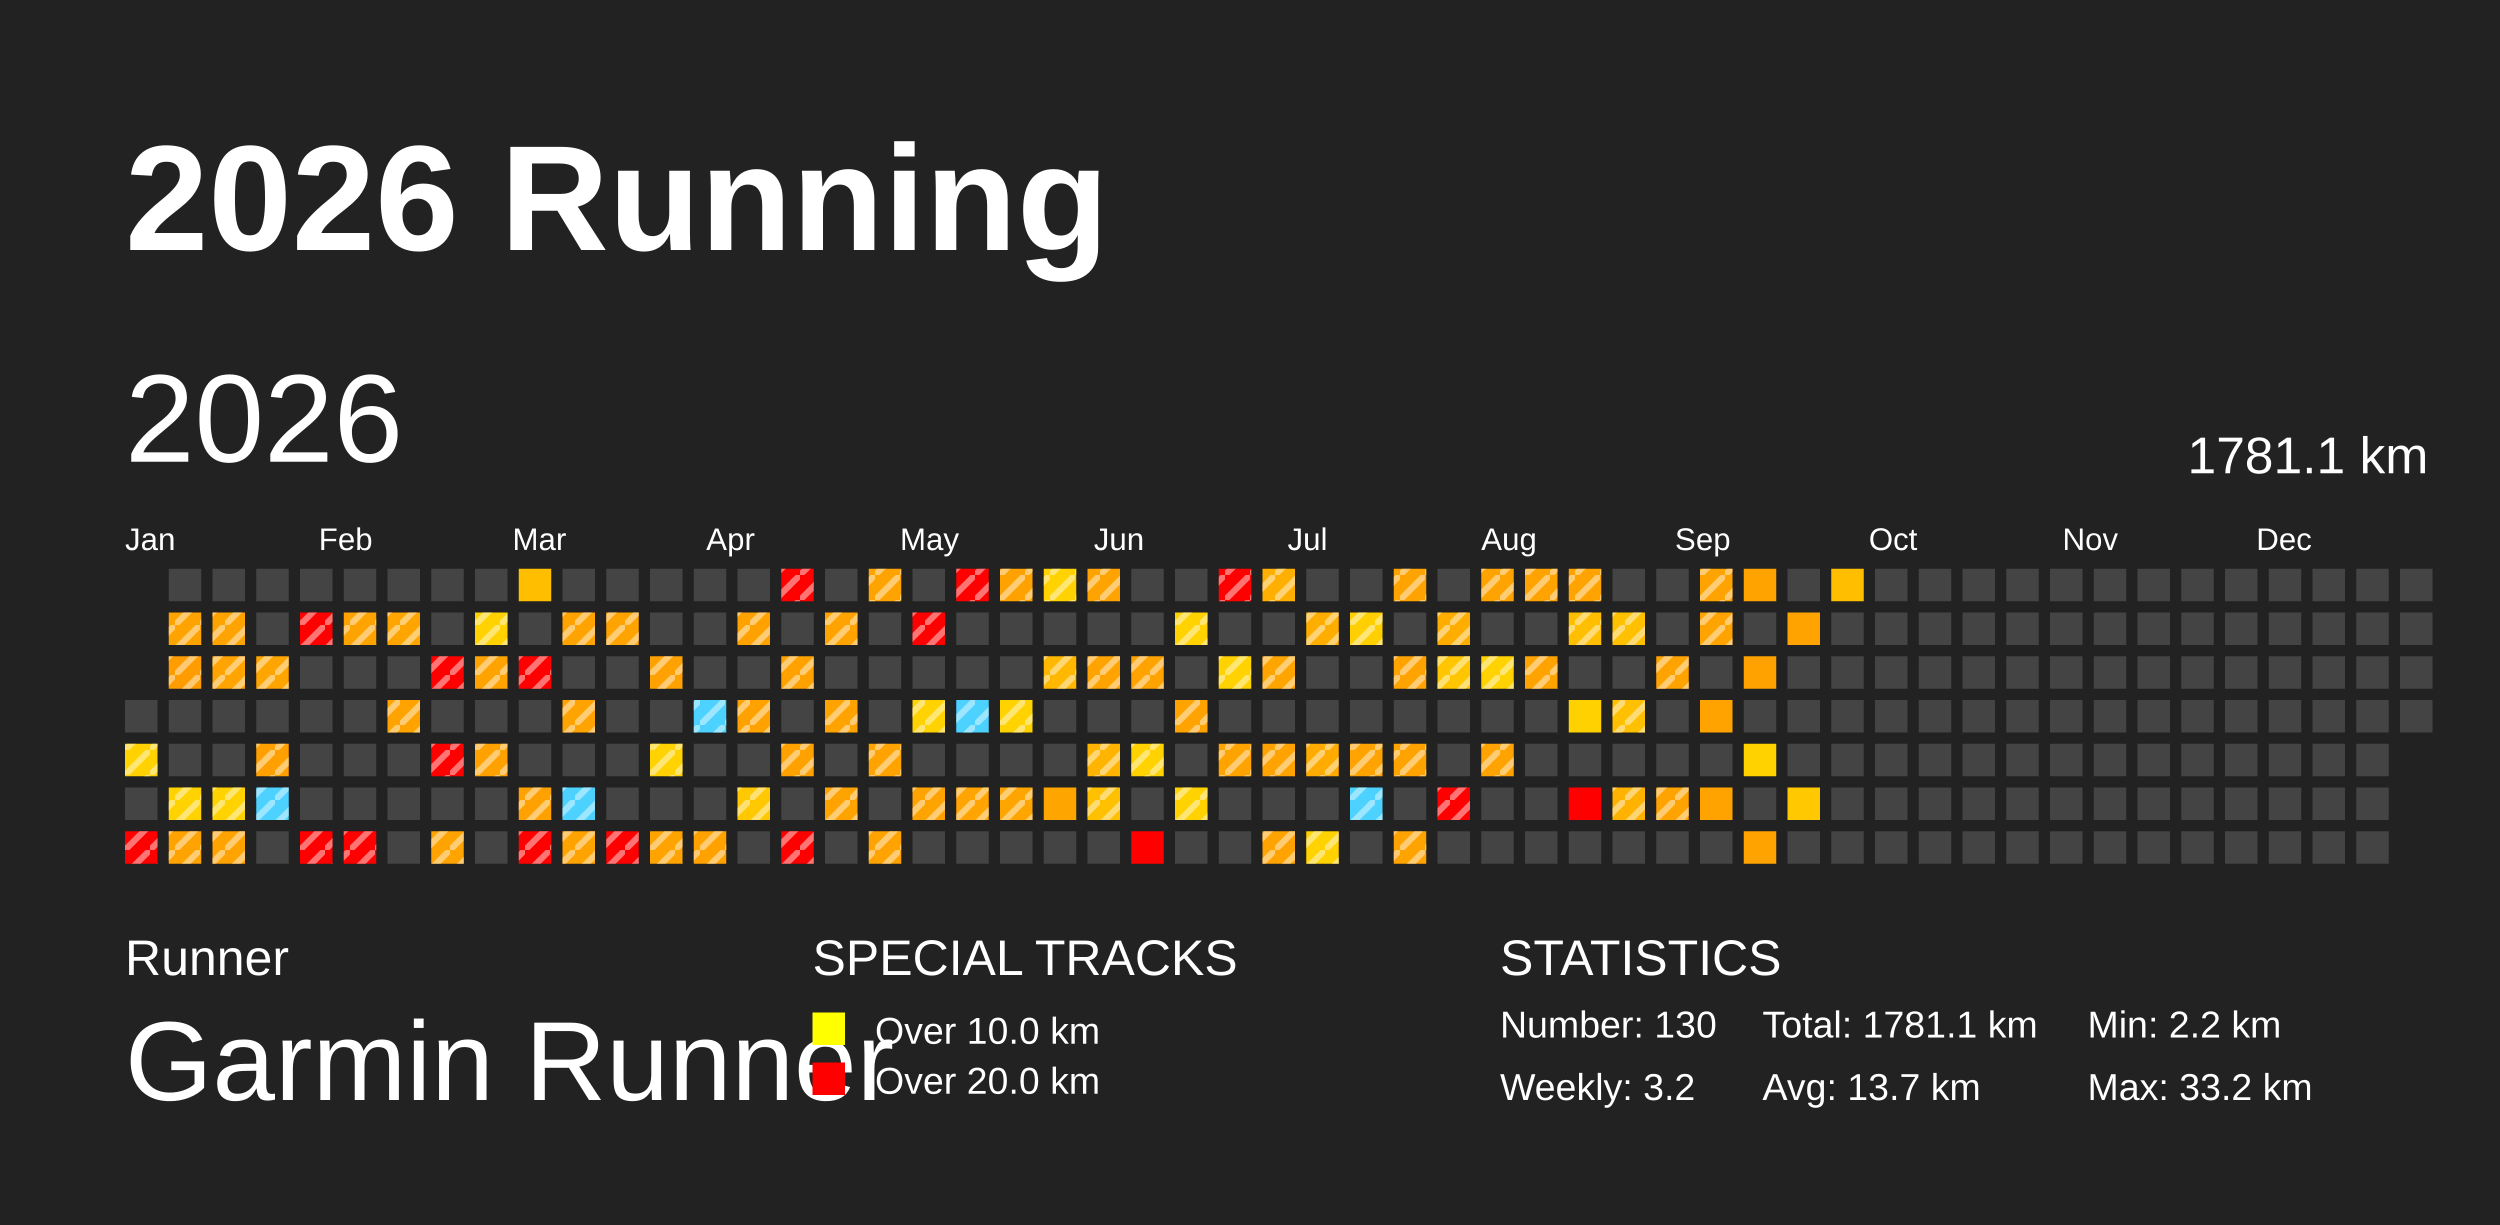
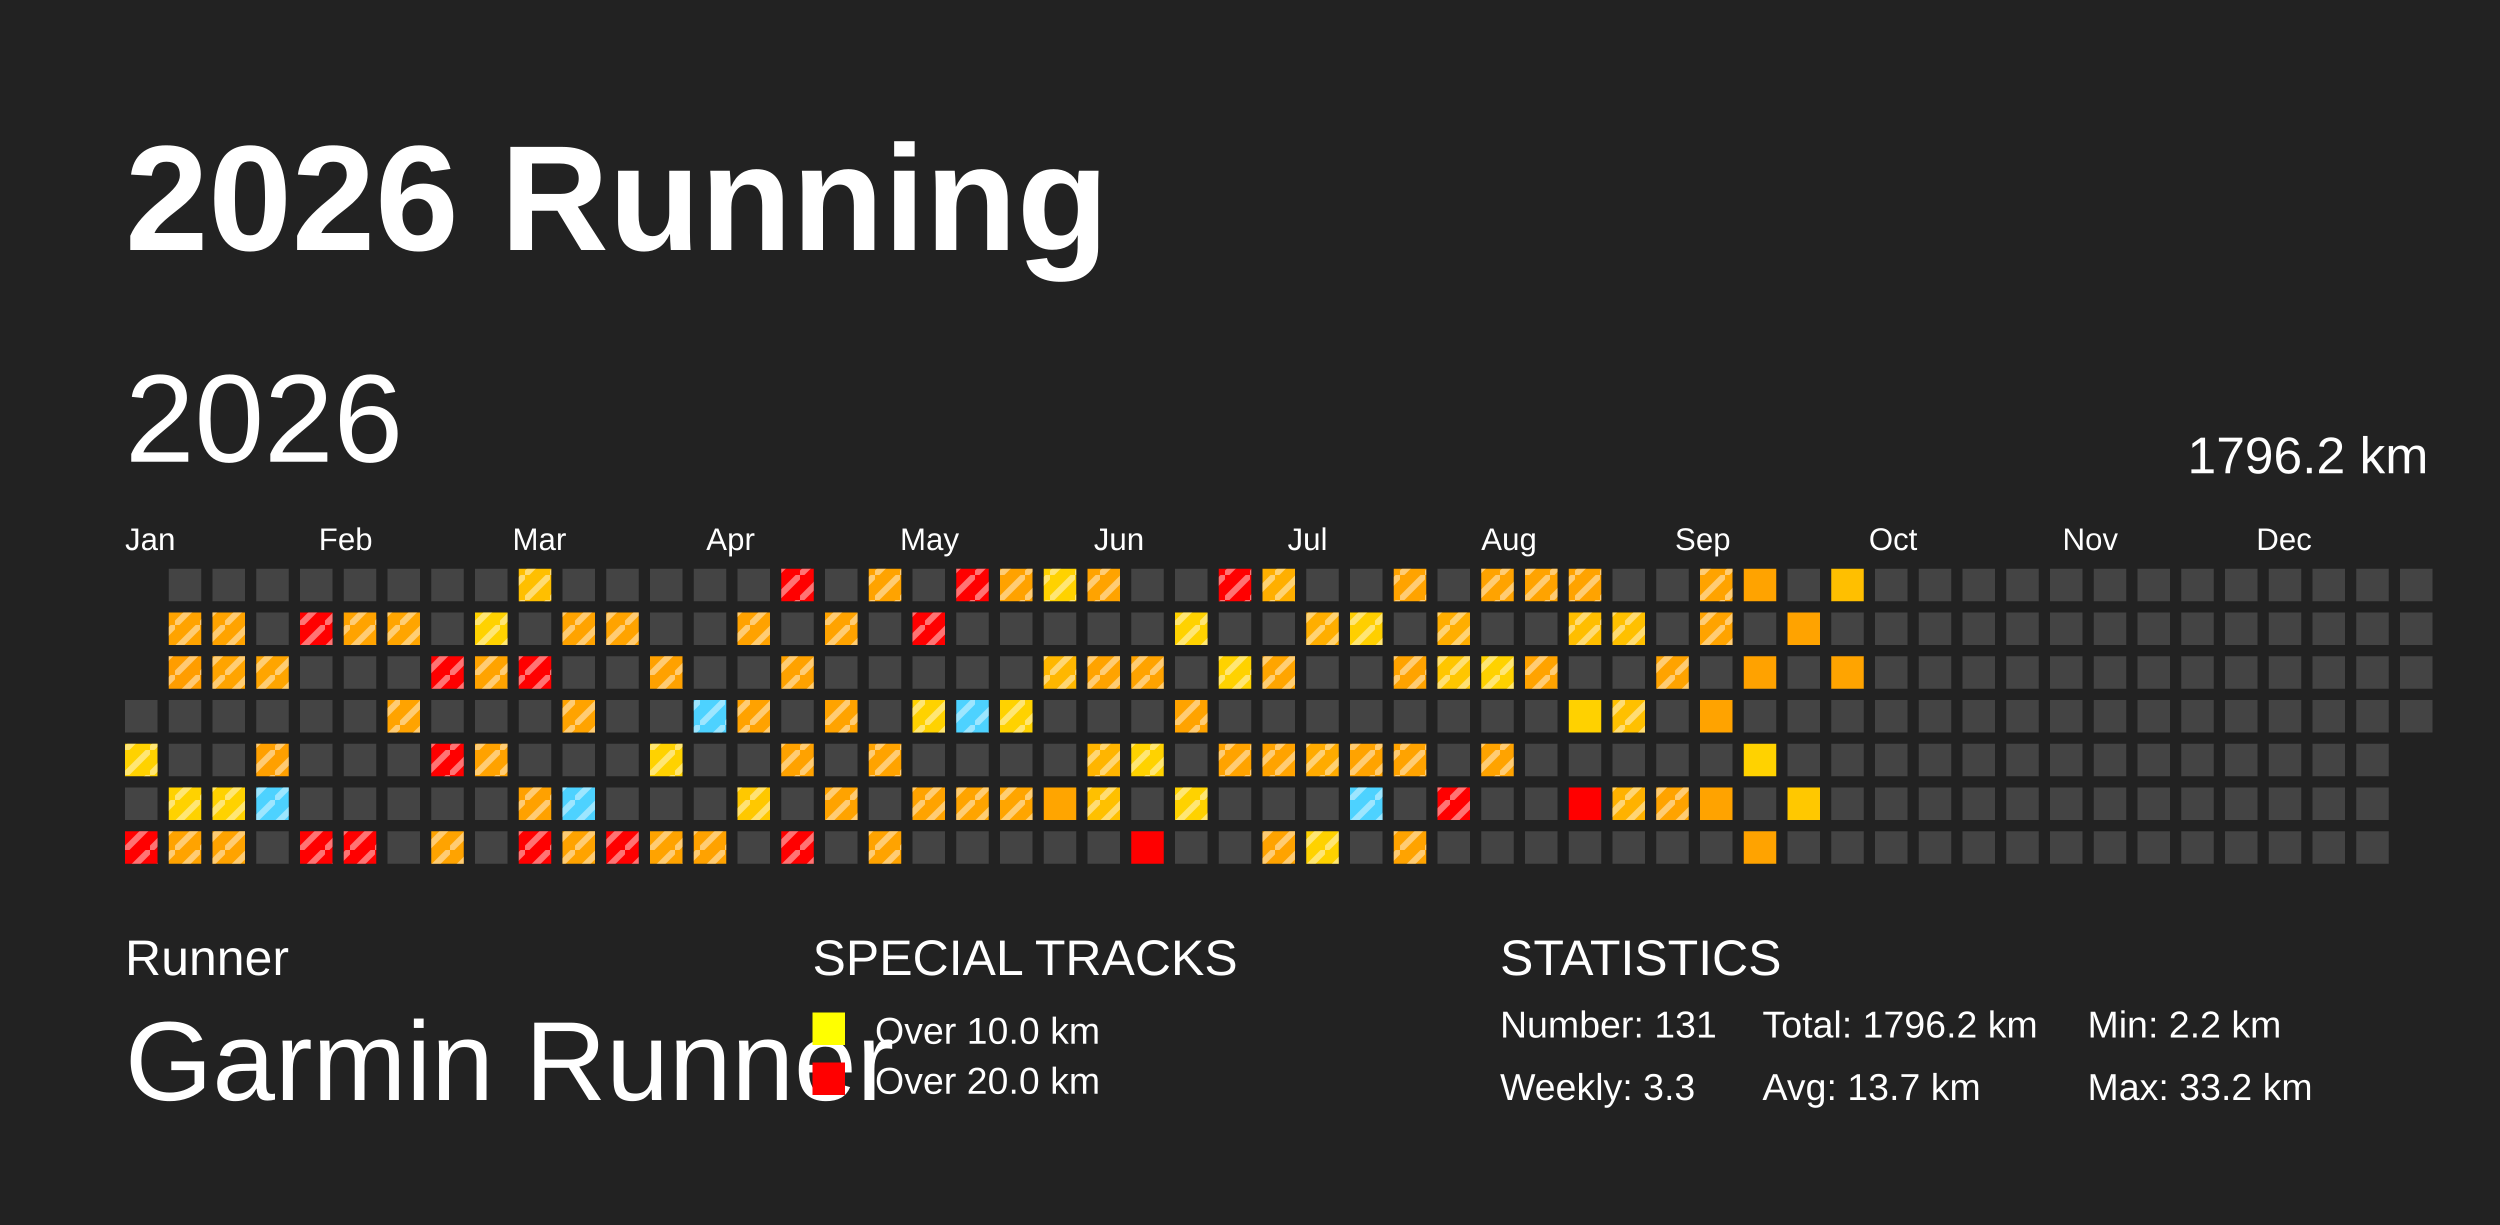
<svg xmlns="http://www.w3.org/2000/svg" baseProfile="full" height="98mm" version="1.1" viewBox="0,0,200,98" width="200mm">
  <defs>
    <pattern height="2" id="indoor-stripe" patternUnits="userSpaceOnUse" width="2">
      <line stroke="white" stroke-opacity="0.45" stroke-width="0.5" x1="0" x2="2" y1="2" y2="0" />
    </pattern>
  </defs>
  <rect fill="#222222" height="98" width="200" x="0" y="0" />
  <text fill="#FFFFFF" style="font-size:12px; font-family:Arial; font-weight:bold;" x="10" y="20">2026 Running</text>
  <text fill="#FFFFFF" style="font-size:4px; font-family:Arial" x="10" y="78">Runner</text>
  <text fill="#FFFFFF" style="font-size:9px; font-family:Arial" x="10" y="88">Garmin Runner</text>
  <text fill="#FFFFFF" style="font-size:4px; font-family:Arial" x="65" y="78">SPECIAL TRACKS</text>
  <rect fill="yellow" height="2.6" width="2.6" x="65" y="81" />
  <text fill="#FFFFFF" style="font-size:3px; font-family:Arial" x="70" y="83.5">Over 10.0 km</text>
  <rect fill="red" height="2.6" width="2.6" x="65" y="85" />
  <text fill="#FFFFFF" style="font-size:3px; font-family:Arial" x="70" y="87.5">Over 20.0 km</text>
  <text fill="#FFFFFF" style="font-size:4px; font-family:Arial" x="120" y="78">STATISTICS</text>
-   <text fill="#FFFFFF" style="font-size:3px; font-family:Arial" x="120" y="83">Number: 130</text>
-   <text fill="#FFFFFF" style="font-size:3px; font-family:Arial" x="120" y="88">Weekly: 3.2</text>
-   <text fill="#FFFFFF" style="font-size:3px; font-family:Arial" x="141" y="83">Total: 1781.1 km</text>
+   <text fill="#FFFFFF" style="font-size:3px; font-family:Arial" x="120" y="83">Number: 131</text>
+   <text fill="#FFFFFF" style="font-size:3px; font-family:Arial" x="120" y="88">Weekly: 3.3</text>
+   <text fill="#FFFFFF" style="font-size:3px; font-family:Arial" x="141" y="83">Total: 1796.2 km</text>
  <text fill="#FFFFFF" style="font-size:3px; font-family:Arial" x="141" y="88">Avg: 13.7 km</text>
  <text fill="#FFFFFF" style="font-size:3px; font-family:Arial" x="167" y="83">Min: 2.2 km</text>
  <text fill="#FFFFFF" style="font-size:3px; font-family:Arial" x="167" y="88">Max: 33.2 km</text>
  <text dominant-baseline="hanging" fill="#FFFFFF" style="font-size:10.0px; font-family:Arial;" x="10" y="30">2026</text>
-   <text dominant-baseline="hanging" fill="#FFFFFF" style="font-size:4.125px; font-family:Arial;" x="175" y="35">1781.1 km</text>
+   <text dominant-baseline="hanging" fill="#FFFFFF" style="font-size:4.125px; font-family:Arial;" x="175" y="35">1796.2 km</text>
  <text fill="#FFFFFF" style="font-size:2.5px; font-family:Arial" x="10.0" y="44">Jan</text>
  <text fill="#FFFFFF" style="font-size:2.5px; font-family:Arial" x="25.5" y="44">Feb</text>
  <text fill="#FFFFFF" style="font-size:2.5px; font-family:Arial" x="41.0" y="44">Mar</text>
  <text fill="#FFFFFF" style="font-size:2.5px; font-family:Arial" x="56.5" y="44">Apr</text>
  <text fill="#FFFFFF" style="font-size:2.5px; font-family:Arial" x="72.0" y="44">May</text>
  <text fill="#FFFFFF" style="font-size:2.5px; font-family:Arial" x="87.5" y="44">Jun</text>
  <text fill="#FFFFFF" style="font-size:2.5px; font-family:Arial" x="103.0" y="44">Jul</text>
  <text fill="#FFFFFF" style="font-size:2.5px; font-family:Arial" x="118.5" y="44">Aug</text>
  <text fill="#FFFFFF" style="font-size:2.5px; font-family:Arial" x="134.0" y="44">Sep</text>
  <text fill="#FFFFFF" style="font-size:2.5px; font-family:Arial" x="149.5" y="44">Oct</text>
  <text fill="#FFFFFF" style="font-size:2.5px; font-family:Arial" x="165.0" y="44">Nov</text>
  <text fill="#FFFFFF" style="font-size:2.5px; font-family:Arial" x="180.5" y="44">Dec</text>
  <rect fill="#444444" height="2.6" width="2.6" x="10.0" y="56.0" />
  <rect fill="#ffd200" height="2.6" width="2.6" x="10.0" y="59.5" />
  <rect fill="url(#indoor-stripe)" height="2.6" style="pointer-events: none;" width="2.6" x="10.0" y="59.5" />
  <rect fill="#444444" height="2.6" width="2.6" x="10.0" y="63.0" />
  <rect fill="red" height="2.6" width="2.6" x="10.0" y="66.5" />
  <rect fill="url(#indoor-stripe)" height="2.6" style="pointer-events: none;" width="2.6" x="10.0" y="66.5" />
  <rect fill="#444444" height="2.6" width="2.6" x="13.5" y="45.5" />
  <rect fill="#ffa300" height="2.6" width="2.6" x="13.5" y="49.0" />
  <rect fill="url(#indoor-stripe)" height="2.6" style="pointer-events: none;" width="2.6" x="13.5" y="49.0" />
  <rect fill="#ff9d00" height="2.6" width="2.6" x="13.5" y="52.5" />
  <rect fill="url(#indoor-stripe)" height="2.6" style="pointer-events: none;" width="2.6" x="13.5" y="52.5" />
  <rect fill="#444444" height="2.6" width="2.6" x="13.5" y="56.0" />
  <rect fill="#444444" height="2.6" width="2.6" x="13.5" y="59.5" />
  <rect fill="#ffd200" height="2.6" width="2.6" x="13.5" y="63.0" />
  <rect fill="url(#indoor-stripe)" height="2.6" style="pointer-events: none;" width="2.6" x="13.5" y="63.0" />
  <rect fill="#ffa300" height="2.6" width="2.6" x="13.5" y="66.5" />
  <rect fill="url(#indoor-stripe)" height="2.6" style="pointer-events: none;" width="2.6" x="13.5" y="66.5" />
  <rect fill="#444444" height="2.6" width="2.6" x="17.0" y="45.5" />
  <rect fill="#ffa300" height="2.6" width="2.6" x="17.0" y="49.0" />
  <rect fill="url(#indoor-stripe)" height="2.6" style="pointer-events: none;" width="2.6" x="17.0" y="49.0" />
  <rect fill="#ffa400" height="2.6" width="2.6" x="17.0" y="52.5" />
  <rect fill="url(#indoor-stripe)" height="2.6" style="pointer-events: none;" width="2.6" x="17.0" y="52.5" />
  <rect fill="#444444" height="2.6" width="2.6" x="17.0" y="56.0" />
  <rect fill="#444444" height="2.6" width="2.6" x="17.0" y="59.5" />
  <rect fill="#ffd200" height="2.6" width="2.6" x="17.0" y="63.0" />
  <rect fill="url(#indoor-stripe)" height="2.6" style="pointer-events: none;" width="2.6" x="17.0" y="63.0" />
  <rect fill="#ffa300" height="2.6" width="2.6" x="17.0" y="66.5" />
  <rect fill="url(#indoor-stripe)" height="2.6" style="pointer-events: none;" width="2.6" x="17.0" y="66.5" />
  <rect fill="#444444" height="2.6" width="2.6" x="20.5" y="45.5" />
  <rect fill="#444444" height="2.6" width="2.6" x="20.5" y="49.0" />
  <rect fill="#ffa500" height="2.6" width="2.6" x="20.5" y="52.5" />
  <rect fill="url(#indoor-stripe)" height="2.6" style="pointer-events: none;" width="2.6" x="20.5" y="52.5" />
  <rect fill="#444444" height="2.6" width="2.6" x="20.5" y="56.0" />
  <rect fill="#ffa000" height="2.6" width="2.6" x="20.5" y="59.5" />
  <rect fill="url(#indoor-stripe)" height="2.6" style="pointer-events: none;" width="2.6" x="20.5" y="59.5" />
  <rect fill="#4dd2ff" height="2.6" width="2.6" x="20.5" y="63.0" />
  <rect fill="url(#indoor-stripe)" height="2.6" style="pointer-events: none;" width="2.6" x="20.5" y="63.0" />
  <rect fill="#444444" height="2.6" width="2.6" x="20.5" y="66.5" />
  <rect fill="#444444" height="2.6" width="2.6" x="24.0" y="45.5" />
  <rect fill="red" height="2.6" width="2.6" x="24.0" y="49.0" />
  <rect fill="url(#indoor-stripe)" height="2.6" style="pointer-events: none;" width="2.6" x="24.0" y="49.0" />
  <rect fill="#444444" height="2.6" width="2.6" x="24.0" y="52.5" />
  <rect fill="#444444" height="2.6" width="2.6" x="24.0" y="56.0" />
  <rect fill="#444444" height="2.6" width="2.6" x="24.0" y="59.5" />
  <rect fill="#444444" height="2.6" width="2.6" x="24.0" y="63.0" />
  <rect fill="red" height="2.6" width="2.6" x="24.0" y="66.5" />
  <rect fill="url(#indoor-stripe)" height="2.6" style="pointer-events: none;" width="2.6" x="24.0" y="66.5" />
  <rect fill="#444444" height="2.6" width="2.6" x="27.5" y="45.5" />
  <rect fill="#ffa300" height="2.6" width="2.6" x="27.5" y="49.0" />
  <rect fill="url(#indoor-stripe)" height="2.6" style="pointer-events: none;" width="2.6" x="27.5" y="49.0" />
  <rect fill="#444444" height="2.6" width="2.6" x="27.5" y="52.5" />
  <rect fill="#444444" height="2.6" width="2.6" x="27.5" y="56.0" />
  <rect fill="#444444" height="2.6" width="2.6" x="27.5" y="59.5" />
  <rect fill="#444444" height="2.6" width="2.6" x="27.5" y="63.0" />
  <rect fill="red" height="2.6" width="2.6" x="27.5" y="66.5" />
  <rect fill="url(#indoor-stripe)" height="2.6" style="pointer-events: none;" width="2.6" x="27.5" y="66.5" />
  <rect fill="#444444" height="2.6" width="2.6" x="31.0" y="45.5" />
  <rect fill="#ffa500" height="2.6" width="2.6" x="31.0" y="49.0" />
  <rect fill="url(#indoor-stripe)" height="2.6" style="pointer-events: none;" width="2.6" x="31.0" y="49.0" />
  <rect fill="#444444" height="2.6" width="2.6" x="31.0" y="52.5" />
  <rect fill="#ffa300" height="2.6" width="2.6" x="31.0" y="56.0" />
  <rect fill="url(#indoor-stripe)" height="2.6" style="pointer-events: none;" width="2.6" x="31.0" y="56.0" />
  <rect fill="#444444" height="2.6" width="2.6" x="31.0" y="59.5" />
  <rect fill="#444444" height="2.6" width="2.6" x="31.0" y="63.0" />
  <rect fill="#444444" height="2.6" width="2.6" x="31.0" y="66.5" />
  <rect fill="#444444" height="2.6" width="2.6" x="34.5" y="45.5" />
  <rect fill="#444444" height="2.6" width="2.6" x="34.5" y="49.0" />
  <rect fill="red" height="2.6" width="2.6" x="34.5" y="52.5" />
  <rect fill="url(#indoor-stripe)" height="2.6" style="pointer-events: none;" width="2.6" x="34.5" y="52.5" />
  <rect fill="#444444" height="2.6" width="2.6" x="34.5" y="56.0" />
  <rect fill="red" height="2.6" width="2.6" x="34.5" y="59.5" />
  <rect fill="url(#indoor-stripe)" height="2.6" style="pointer-events: none;" width="2.6" x="34.5" y="59.5" />
  <rect fill="#444444" height="2.6" width="2.6" x="34.5" y="63.0" />
  <rect fill="#ffa300" height="2.6" width="2.6" x="34.5" y="66.5" />
  <rect fill="url(#indoor-stripe)" height="2.6" style="pointer-events: none;" width="2.6" x="34.5" y="66.5" />
  <rect fill="#444444" height="2.6" width="2.6" x="38.0" y="45.5" />
  <rect fill="#ffd200" height="2.6" width="2.6" x="38.0" y="49.0" />
  <rect fill="url(#indoor-stripe)" height="2.6" style="pointer-events: none;" width="2.6" x="38.0" y="49.0" />
  <rect fill="#ffa300" height="2.6" width="2.6" x="38.0" y="52.5" />
  <rect fill="url(#indoor-stripe)" height="2.6" style="pointer-events: none;" width="2.6" x="38.0" y="52.5" />
  <rect fill="#444444" height="2.6" width="2.6" x="38.0" y="56.0" />
  <rect fill="#ffa200" height="2.6" width="2.6" x="38.0" y="59.5" />
  <rect fill="url(#indoor-stripe)" height="2.6" style="pointer-events: none;" width="2.6" x="38.0" y="59.5" />
  <rect fill="#444444" height="2.6" width="2.6" x="38.0" y="63.0" />
  <rect fill="#444444" height="2.6" width="2.6" x="38.0" y="66.5" />
  <rect fill="#ffbf00" height="2.6" width="2.6" x="41.5" y="45.5" />
+   <rect fill="url(#indoor-stripe)" height="2.6" style="pointer-events: none;" width="2.6" x="41.5" y="45.5" />
  <rect fill="#444444" height="2.6" width="2.6" x="41.5" y="49.0" />
  <rect fill="red" height="2.6" width="2.6" x="41.5" y="52.5" />
  <rect fill="url(#indoor-stripe)" height="2.6" style="pointer-events: none;" width="2.6" x="41.5" y="52.5" />
  <rect fill="#444444" height="2.6" width="2.6" x="41.5" y="56.0" />
  <rect fill="#444444" height="2.6" width="2.6" x="41.5" y="59.5" />
  <rect fill="#ffa100" height="2.6" width="2.6" x="41.5" y="63.0" />
  <rect fill="url(#indoor-stripe)" height="2.6" style="pointer-events: none;" width="2.6" x="41.5" y="63.0" />
  <rect fill="red" height="2.6" width="2.6" x="41.5" y="66.5" />
  <rect fill="url(#indoor-stripe)" height="2.6" style="pointer-events: none;" width="2.6" x="41.5" y="66.5" />
  <rect fill="#444444" height="2.6" width="2.6" x="45.0" y="45.5" />
  <rect fill="#ffa300" height="2.6" width="2.6" x="45.0" y="49.0" />
  <rect fill="url(#indoor-stripe)" height="2.6" style="pointer-events: none;" width="2.6" x="45.0" y="49.0" />
  <rect fill="#444444" height="2.6" width="2.6" x="45.0" y="52.5" />
  <rect fill="#ffa300" height="2.6" width="2.6" x="45.0" y="56.0" />
  <rect fill="url(#indoor-stripe)" height="2.6" style="pointer-events: none;" width="2.6" x="45.0" y="56.0" />
  <rect fill="#444444" height="2.6" width="2.6" x="45.0" y="59.5" />
  <rect fill="#4dd2ff" height="2.6" width="2.6" x="45.0" y="63.0" />
  <rect fill="url(#indoor-stripe)" height="2.6" style="pointer-events: none;" width="2.6" x="45.0" y="63.0" />
  <rect fill="#ffa300" height="2.6" width="2.6" x="45.0" y="66.5" />
  <rect fill="url(#indoor-stripe)" height="2.6" style="pointer-events: none;" width="2.6" x="45.0" y="66.5" />
  <rect fill="#444444" height="2.6" width="2.6" x="48.5" y="45.5" />
  <rect fill="#ffa300" height="2.6" width="2.6" x="48.5" y="49.0" />
  <rect fill="url(#indoor-stripe)" height="2.6" style="pointer-events: none;" width="2.6" x="48.5" y="49.0" />
  <rect fill="#444444" height="2.6" width="2.6" x="48.5" y="52.5" />
  <rect fill="#444444" height="2.6" width="2.6" x="48.5" y="56.0" />
  <rect fill="#444444" height="2.6" width="2.6" x="48.5" y="59.5" />
  <rect fill="#444444" height="2.6" width="2.6" x="48.5" y="63.0" />
  <rect fill="red" height="2.6" width="2.6" x="48.5" y="66.5" />
  <rect fill="url(#indoor-stripe)" height="2.6" style="pointer-events: none;" width="2.6" x="48.5" y="66.5" />
  <rect fill="#444444" height="2.6" width="2.6" x="52.0" y="45.5" />
  <rect fill="#444444" height="2.6" width="2.6" x="52.0" y="49.0" />
  <rect fill="#ffa100" height="2.6" width="2.6" x="52.0" y="52.5" />
  <rect fill="url(#indoor-stripe)" height="2.6" style="pointer-events: none;" width="2.6" x="52.0" y="52.5" />
  <rect fill="#444444" height="2.6" width="2.6" x="52.0" y="56.0" />
  <rect fill="#ffd200" height="2.6" width="2.6" x="52.0" y="59.5" />
  <rect fill="url(#indoor-stripe)" height="2.6" style="pointer-events: none;" width="2.6" x="52.0" y="59.5" />
  <rect fill="#444444" height="2.6" width="2.6" x="52.0" y="63.0" />
  <rect fill="#ffa300" height="2.6" width="2.6" x="52.0" y="66.5" />
  <rect fill="url(#indoor-stripe)" height="2.6" style="pointer-events: none;" width="2.6" x="52.0" y="66.5" />
  <rect fill="#444444" height="2.6" width="2.6" x="55.5" y="45.5" />
  <rect fill="#444444" height="2.6" width="2.6" x="55.5" y="49.0" />
  <rect fill="#444444" height="2.6" width="2.6" x="55.5" y="52.5" />
  <rect fill="#4dd2ff" height="2.6" width="2.6" x="55.5" y="56.0" />
  <rect fill="url(#indoor-stripe)" height="2.6" style="pointer-events: none;" width="2.6" x="55.5" y="56.0" />
  <rect fill="#444444" height="2.6" width="2.6" x="55.5" y="59.5" />
  <rect fill="#444444" height="2.6" width="2.6" x="55.5" y="63.0" />
  <rect fill="#ffa200" height="2.6" width="2.6" x="55.5" y="66.5" />
  <rect fill="url(#indoor-stripe)" height="2.6" style="pointer-events: none;" width="2.6" x="55.5" y="66.5" />
  <rect fill="#444444" height="2.6" width="2.6" x="59.0" y="45.5" />
  <rect fill="#ffa200" height="2.6" width="2.6" x="59.0" y="49.0" />
  <rect fill="url(#indoor-stripe)" height="2.6" style="pointer-events: none;" width="2.6" x="59.0" y="49.0" />
  <rect fill="#444444" height="2.6" width="2.6" x="59.0" y="52.5" />
  <rect fill="#ffa200" height="2.6" width="2.6" x="59.0" y="56.0" />
  <rect fill="url(#indoor-stripe)" height="2.6" style="pointer-events: none;" width="2.6" x="59.0" y="56.0" />
  <rect fill="#444444" height="2.6" width="2.6" x="59.0" y="59.5" />
  <rect fill="#ffc800" height="2.6" width="2.6" x="59.0" y="63.0" />
  <rect fill="url(#indoor-stripe)" height="2.6" style="pointer-events: none;" width="2.6" x="59.0" y="63.0" />
  <rect fill="#444444" height="2.6" width="2.6" x="59.0" y="66.5" />
  <rect fill="red" height="2.6" width="2.6" x="62.5" y="45.5" />
  <rect fill="url(#indoor-stripe)" height="2.6" style="pointer-events: none;" width="2.6" x="62.5" y="45.5" />
  <rect fill="#444444" height="2.6" width="2.6" x="62.5" y="49.0" />
  <rect fill="#ffa200" height="2.6" width="2.6" x="62.5" y="52.5" />
  <rect fill="url(#indoor-stripe)" height="2.6" style="pointer-events: none;" width="2.6" x="62.5" y="52.5" />
  <rect fill="#444444" height="2.6" width="2.6" x="62.5" y="56.0" />
  <rect fill="#ffa200" height="2.6" width="2.6" x="62.5" y="59.5" />
  <rect fill="url(#indoor-stripe)" height="2.6" style="pointer-events: none;" width="2.6" x="62.5" y="59.5" />
  <rect fill="#444444" height="2.6" width="2.6" x="62.5" y="63.0" />
  <rect fill="red" height="2.6" width="2.6" x="62.5" y="66.5" />
  <rect fill="url(#indoor-stripe)" height="2.6" style="pointer-events: none;" width="2.6" x="62.5" y="66.5" />
  <rect fill="#444444" height="2.6" width="2.6" x="66.0" y="45.5" />
  <rect fill="#ffa300" height="2.6" width="2.6" x="66.0" y="49.0" />
  <rect fill="url(#indoor-stripe)" height="2.6" style="pointer-events: none;" width="2.6" x="66.0" y="49.0" />
  <rect fill="#444444" height="2.6" width="2.6" x="66.0" y="52.5" />
  <rect fill="#ffa300" height="2.6" width="2.6" x="66.0" y="56.0" />
  <rect fill="url(#indoor-stripe)" height="2.6" style="pointer-events: none;" width="2.6" x="66.0" y="56.0" />
  <rect fill="#444444" height="2.6" width="2.6" x="66.0" y="59.5" />
  <rect fill="#ffa300" height="2.6" width="2.6" x="66.0" y="63.0" />
  <rect fill="url(#indoor-stripe)" height="2.6" style="pointer-events: none;" width="2.6" x="66.0" y="63.0" />
  <rect fill="#444444" height="2.6" width="2.6" x="66.0" y="66.5" />
  <rect fill="#ffa300" height="2.6" width="2.6" x="69.5" y="45.5" />
  <rect fill="url(#indoor-stripe)" height="2.6" style="pointer-events: none;" width="2.6" x="69.5" y="45.5" />
  <rect fill="#444444" height="2.6" width="2.6" x="69.5" y="49.0" />
  <rect fill="#444444" height="2.6" width="2.6" x="69.5" y="52.5" />
  <rect fill="#444444" height="2.6" width="2.6" x="69.5" y="56.0" />
  <rect fill="#ffa300" height="2.6" width="2.6" x="69.5" y="59.5" />
  <rect fill="url(#indoor-stripe)" height="2.6" style="pointer-events: none;" width="2.6" x="69.5" y="59.5" />
  <rect fill="#444444" height="2.6" width="2.6" x="69.5" y="63.0" />
  <rect fill="#ffa300" height="2.6" width="2.6" x="69.5" y="66.5" />
  <rect fill="url(#indoor-stripe)" height="2.6" style="pointer-events: none;" width="2.6" x="69.5" y="66.5" />
  <rect fill="#444444" height="2.6" width="2.6" x="73.0" y="45.5" />
  <rect fill="red" height="2.6" width="2.6" x="73.0" y="49.0" />
  <rect fill="url(#indoor-stripe)" height="2.6" style="pointer-events: none;" width="2.6" x="73.0" y="49.0" />
  <rect fill="#444444" height="2.6" width="2.6" x="73.0" y="52.5" />
  <rect fill="#ffd200" height="2.6" width="2.6" x="73.0" y="56.0" />
  <rect fill="url(#indoor-stripe)" height="2.6" style="pointer-events: none;" width="2.6" x="73.0" y="56.0" />
  <rect fill="#444444" height="2.6" width="2.6" x="73.0" y="59.5" />
  <rect fill="#ffa300" height="2.6" width="2.6" x="73.0" y="63.0" />
  <rect fill="url(#indoor-stripe)" height="2.6" style="pointer-events: none;" width="2.6" x="73.0" y="63.0" />
  <rect fill="#444444" height="2.6" width="2.6" x="73.0" y="66.5" />
  <rect fill="red" height="2.6" width="2.6" x="76.5" y="45.5" />
  <rect fill="url(#indoor-stripe)" height="2.6" style="pointer-events: none;" width="2.6" x="76.5" y="45.5" />
  <rect fill="#444444" height="2.6" width="2.6" x="76.5" y="49.0" />
  <rect fill="#444444" height="2.6" width="2.6" x="76.5" y="52.5" />
  <rect fill="#4dd2ff" height="2.6" width="2.6" x="76.5" y="56.0" />
  <rect fill="url(#indoor-stripe)" height="2.6" style="pointer-events: none;" width="2.6" x="76.5" y="56.0" />
  <rect fill="#444444" height="2.6" width="2.6" x="76.5" y="59.5" />
  <rect fill="#ffa400" height="2.6" width="2.6" x="76.5" y="63.0" />
  <rect fill="url(#indoor-stripe)" height="2.6" style="pointer-events: none;" width="2.6" x="76.5" y="63.0" />
  <rect fill="#444444" height="2.6" width="2.6" x="76.5" y="66.5" />
  <rect fill="#ffa200" height="2.6" width="2.6" x="80.0" y="45.5" />
  <rect fill="url(#indoor-stripe)" height="2.6" style="pointer-events: none;" width="2.6" x="80.0" y="45.5" />
  <rect fill="#444444" height="2.6" width="2.6" x="80.0" y="49.0" />
  <rect fill="#444444" height="2.6" width="2.6" x="80.0" y="52.5" />
  <rect fill="#ffd200" height="2.6" width="2.6" x="80.0" y="56.0" />
  <rect fill="url(#indoor-stripe)" height="2.6" style="pointer-events: none;" width="2.6" x="80.0" y="56.0" />
  <rect fill="#444444" height="2.6" width="2.6" x="80.0" y="59.5" />
  <rect fill="#ffa500" height="2.6" width="2.6" x="80.0" y="63.0" />
  <rect fill="url(#indoor-stripe)" height="2.6" style="pointer-events: none;" width="2.6" x="80.0" y="63.0" />
  <rect fill="#444444" height="2.6" width="2.6" x="80.0" y="66.5" />
  <rect fill="#ffd200" height="2.6" width="2.6" x="83.5" y="45.5" />
  <rect fill="url(#indoor-stripe)" height="2.6" style="pointer-events: none;" width="2.6" x="83.5" y="45.5" />
  <rect fill="#444444" height="2.6" width="2.6" x="83.5" y="49.0" />
  <rect fill="#ffb700" height="2.6" width="2.6" x="83.5" y="52.5" />
  <rect fill="url(#indoor-stripe)" height="2.6" style="pointer-events: none;" width="2.6" x="83.5" y="52.5" />
  <rect fill="#444444" height="2.6" width="2.6" x="83.5" y="56.0" />
  <rect fill="#444444" height="2.6" width="2.6" x="83.5" y="59.5" />
  <rect fill="#ffa500" height="2.6" width="2.6" x="83.5" y="63.0" />
  <rect fill="#444444" height="2.6" width="2.6" x="83.5" y="66.5" />
  <rect fill="#ffa300" height="2.6" width="2.6" x="87.0" y="45.5" />
  <rect fill="url(#indoor-stripe)" height="2.6" style="pointer-events: none;" width="2.6" x="87.0" y="45.5" />
  <rect fill="#444444" height="2.6" width="2.6" x="87.0" y="49.0" />
  <rect fill="#ffa300" height="2.6" width="2.6" x="87.0" y="52.5" />
  <rect fill="url(#indoor-stripe)" height="2.6" style="pointer-events: none;" width="2.6" x="87.0" y="52.5" />
  <rect fill="#444444" height="2.6" width="2.6" x="87.0" y="56.0" />
  <rect fill="#ffb500" height="2.6" width="2.6" x="87.0" y="59.5" />
  <rect fill="url(#indoor-stripe)" height="2.6" style="pointer-events: none;" width="2.6" x="87.0" y="59.5" />
  <rect fill="#ffc000" height="2.6" width="2.6" x="87.0" y="63.0" />
  <rect fill="url(#indoor-stripe)" height="2.6" style="pointer-events: none;" width="2.6" x="87.0" y="63.0" />
  <rect fill="#444444" height="2.6" width="2.6" x="87.0" y="66.5" />
  <rect fill="#444444" height="2.6" width="2.6" x="90.5" y="45.5" />
  <rect fill="#444444" height="2.6" width="2.6" x="90.5" y="49.0" />
  <rect fill="#ffa300" height="2.6" width="2.6" x="90.5" y="52.5" />
  <rect fill="url(#indoor-stripe)" height="2.6" style="pointer-events: none;" width="2.6" x="90.5" y="52.5" />
  <rect fill="#444444" height="2.6" width="2.6" x="90.5" y="56.0" />
  <rect fill="#ffd200" height="2.6" width="2.6" x="90.5" y="59.5" />
  <rect fill="url(#indoor-stripe)" height="2.6" style="pointer-events: none;" width="2.6" x="90.5" y="59.5" />
  <rect fill="#444444" height="2.6" width="2.6" x="90.5" y="63.0" />
  <rect fill="red" height="2.6" width="2.6" x="90.5" y="66.5" />
  <rect fill="#444444" height="2.6" width="2.6" x="94.0" y="45.5" />
  <rect fill="#ffd200" height="2.6" width="2.6" x="94.0" y="49.0" />
  <rect fill="url(#indoor-stripe)" height="2.6" style="pointer-events: none;" width="2.6" x="94.0" y="49.0" />
  <rect fill="#444444" height="2.6" width="2.6" x="94.0" y="52.5" />
  <rect fill="#ffa300" height="2.6" width="2.6" x="94.0" y="56.0" />
  <rect fill="url(#indoor-stripe)" height="2.6" style="pointer-events: none;" width="2.6" x="94.0" y="56.0" />
  <rect fill="#444444" height="2.6" width="2.6" x="94.0" y="59.5" />
  <rect fill="#ffd200" height="2.6" width="2.6" x="94.0" y="63.0" />
  <rect fill="url(#indoor-stripe)" height="2.6" style="pointer-events: none;" width="2.6" x="94.0" y="63.0" />
  <rect fill="#444444" height="2.6" width="2.6" x="94.0" y="66.5" />
  <rect fill="red" height="2.6" width="2.6" x="97.5" y="45.5" />
  <rect fill="url(#indoor-stripe)" height="2.6" style="pointer-events: none;" width="2.6" x="97.5" y="45.5" />
  <rect fill="#444444" height="2.6" width="2.6" x="97.5" y="49.0" />
  <rect fill="#ffd200" height="2.6" width="2.6" x="97.5" y="52.5" />
  <rect fill="url(#indoor-stripe)" height="2.6" style="pointer-events: none;" width="2.6" x="97.5" y="52.5" />
  <rect fill="#444444" height="2.6" width="2.6" x="97.5" y="56.0" />
  <rect fill="#ffa300" height="2.6" width="2.6" x="97.5" y="59.5" />
  <rect fill="url(#indoor-stripe)" height="2.6" style="pointer-events: none;" width="2.6" x="97.5" y="59.5" />
  <rect fill="#444444" height="2.6" width="2.6" x="97.5" y="63.0" />
  <rect fill="#444444" height="2.6" width="2.6" x="97.5" y="66.5" />
  <rect fill="#ffaf00" height="2.6" width="2.6" x="101.0" y="45.5" />
  <rect fill="url(#indoor-stripe)" height="2.6" style="pointer-events: none;" width="2.6" x="101.0" y="45.5" />
  <rect fill="#444444" height="2.6" width="2.6" x="101.0" y="49.0" />
  <rect fill="#ffa500" height="2.6" width="2.6" x="101.0" y="52.5" />
  <rect fill="url(#indoor-stripe)" height="2.6" style="pointer-events: none;" width="2.6" x="101.0" y="52.5" />
  <rect fill="#444444" height="2.6" width="2.6" x="101.0" y="56.0" />
  <rect fill="#ffa300" height="2.6" width="2.6" x="101.0" y="59.5" />
  <rect fill="url(#indoor-stripe)" height="2.6" style="pointer-events: none;" width="2.6" x="101.0" y="59.5" />
  <rect fill="#444444" height="2.6" width="2.6" x="101.0" y="63.0" />
  <rect fill="#ffa300" height="2.6" width="2.6" x="101.0" y="66.5" />
  <rect fill="url(#indoor-stripe)" height="2.6" style="pointer-events: none;" width="2.6" x="101.0" y="66.5" />
  <rect fill="#444444" height="2.6" width="2.6" x="104.5" y="45.5" />
  <rect fill="#ffae00" height="2.6" width="2.6" x="104.5" y="49.0" />
  <rect fill="url(#indoor-stripe)" height="2.6" style="pointer-events: none;" width="2.6" x="104.5" y="49.0" />
  <rect fill="#444444" height="2.6" width="2.6" x="104.5" y="52.5" />
  <rect fill="#444444" height="2.6" width="2.6" x="104.5" y="56.0" />
  <rect fill="#ffab00" height="2.6" width="2.6" x="104.5" y="59.5" />
  <rect fill="url(#indoor-stripe)" height="2.6" style="pointer-events: none;" width="2.6" x="104.5" y="59.5" />
  <rect fill="#444444" height="2.6" width="2.6" x="104.5" y="63.0" />
  <rect fill="#ffd200" height="2.6" width="2.6" x="104.5" y="66.5" />
  <rect fill="url(#indoor-stripe)" height="2.6" style="pointer-events: none;" width="2.6" x="104.5" y="66.5" />
  <rect fill="#444444" height="2.6" width="2.6" x="108.0" y="45.5" />
  <rect fill="#ffcf00" height="2.6" width="2.6" x="108.0" y="49.0" />
  <rect fill="url(#indoor-stripe)" height="2.6" style="pointer-events: none;" width="2.6" x="108.0" y="49.0" />
  <rect fill="#444444" height="2.6" width="2.6" x="108.0" y="52.5" />
  <rect fill="#444444" height="2.6" width="2.6" x="108.0" y="56.0" />
  <rect fill="#ffa300" height="2.6" width="2.6" x="108.0" y="59.5" />
  <rect fill="url(#indoor-stripe)" height="2.6" style="pointer-events: none;" width="2.6" x="108.0" y="59.5" />
  <rect fill="#4dd2ff" height="2.6" width="2.6" x="108.0" y="63.0" />
  <rect fill="url(#indoor-stripe)" height="2.6" style="pointer-events: none;" width="2.6" x="108.0" y="63.0" />
  <rect fill="#444444" height="2.6" width="2.6" x="108.0" y="66.5" />
  <rect fill="#ffa300" height="2.6" width="2.6" x="111.5" y="45.5" />
  <rect fill="url(#indoor-stripe)" height="2.6" style="pointer-events: none;" width="2.6" x="111.5" y="45.5" />
  <rect fill="#444444" height="2.6" width="2.6" x="111.5" y="49.0" />
  <rect fill="#ffa300" height="2.6" width="2.6" x="111.5" y="52.5" />
  <rect fill="url(#indoor-stripe)" height="2.6" style="pointer-events: none;" width="2.6" x="111.5" y="52.5" />
  <rect fill="#444444" height="2.6" width="2.6" x="111.5" y="56.0" />
  <rect fill="#ffa300" height="2.6" width="2.6" x="111.5" y="59.5" />
  <rect fill="url(#indoor-stripe)" height="2.6" style="pointer-events: none;" width="2.6" x="111.5" y="59.5" />
  <rect fill="#444444" height="2.6" width="2.6" x="111.5" y="63.0" />
  <rect fill="#ffa300" height="2.6" width="2.6" x="111.5" y="66.5" />
  <rect fill="url(#indoor-stripe)" height="2.6" style="pointer-events: none;" width="2.6" x="111.5" y="66.5" />
  <rect fill="#444444" height="2.6" width="2.6" x="115.0" y="45.5" />
  <rect fill="#ffae00" height="2.6" width="2.6" x="115.0" y="49.0" />
  <rect fill="url(#indoor-stripe)" height="2.6" style="pointer-events: none;" width="2.6" x="115.0" y="49.0" />
  <rect fill="#ffc600" height="2.6" width="2.6" x="115.0" y="52.5" />
  <rect fill="url(#indoor-stripe)" height="2.6" style="pointer-events: none;" width="2.6" x="115.0" y="52.5" />
  <rect fill="#444444" height="2.6" width="2.6" x="115.0" y="56.0" />
  <rect fill="#444444" height="2.6" width="2.6" x="115.0" y="59.5" />
  <rect fill="red" height="2.6" width="2.6" x="115.0" y="63.0" />
  <rect fill="url(#indoor-stripe)" height="2.6" style="pointer-events: none;" width="2.6" x="115.0" y="63.0" />
  <rect fill="#444444" height="2.6" width="2.6" x="115.0" y="66.5" />
  <rect fill="#ffa300" height="2.6" width="2.6" x="118.5" y="45.5" />
  <rect fill="url(#indoor-stripe)" height="2.6" style="pointer-events: none;" width="2.6" x="118.5" y="45.5" />
  <rect fill="#444444" height="2.6" width="2.6" x="118.5" y="49.0" />
  <rect fill="#ffd200" height="2.6" width="2.6" x="118.5" y="52.5" />
  <rect fill="url(#indoor-stripe)" height="2.6" style="pointer-events: none;" width="2.6" x="118.5" y="52.5" />
  <rect fill="#444444" height="2.6" width="2.6" x="118.5" y="56.0" />
  <rect fill="#ffa300" height="2.6" width="2.6" x="118.5" y="59.5" />
  <rect fill="url(#indoor-stripe)" height="2.6" style="pointer-events: none;" width="2.6" x="118.5" y="59.5" />
  <rect fill="#444444" height="2.6" width="2.6" x="118.5" y="63.0" />
  <rect fill="#444444" height="2.6" width="2.6" x="118.5" y="66.5" />
  <rect fill="#ffa300" height="2.6" width="2.6" x="122.0" y="45.5" />
  <rect fill="url(#indoor-stripe)" height="2.6" style="pointer-events: none;" width="2.6" x="122.0" y="45.5" />
  <rect fill="#444444" height="2.6" width="2.6" x="122.0" y="49.0" />
  <rect fill="#ffa300" height="2.6" width="2.6" x="122.0" y="52.5" />
  <rect fill="url(#indoor-stripe)" height="2.6" style="pointer-events: none;" width="2.6" x="122.0" y="52.5" />
  <rect fill="#444444" height="2.6" width="2.6" x="122.0" y="56.0" />
  <rect fill="#444444" height="2.6" width="2.6" x="122.0" y="59.5" />
  <rect fill="#444444" height="2.6" width="2.6" x="122.0" y="63.0" />
  <rect fill="#444444" height="2.6" width="2.6" x="122.0" y="66.5" />
  <rect fill="#ffa300" height="2.6" width="2.6" x="125.5" y="45.5" />
  <rect fill="url(#indoor-stripe)" height="2.6" style="pointer-events: none;" width="2.6" x="125.5" y="45.5" />
  <rect fill="#ffbe00" height="2.6" width="2.6" x="125.5" y="49.0" />
  <rect fill="url(#indoor-stripe)" height="2.6" style="pointer-events: none;" width="2.6" x="125.5" y="49.0" />
  <rect fill="#444444" height="2.6" width="2.6" x="125.5" y="52.5" />
  <rect fill="#ffd100" height="2.6" width="2.6" x="125.5" y="56.0" />
  <rect fill="#444444" height="2.6" width="2.6" x="125.5" y="59.5" />
  <rect fill="red" height="2.6" width="2.6" x="125.5" y="63.0" />
  <rect fill="#444444" height="2.6" width="2.6" x="125.5" y="66.5" />
  <rect fill="#444444" height="2.6" width="2.6" x="129.0" y="45.5" />
  <rect fill="#ffc000" height="2.6" width="2.6" x="129.0" y="49.0" />
  <rect fill="url(#indoor-stripe)" height="2.6" style="pointer-events: none;" width="2.6" x="129.0" y="49.0" />
  <rect fill="#444444" height="2.6" width="2.6" x="129.0" y="52.5" />
  <rect fill="#ffc000" height="2.6" width="2.6" x="129.0" y="56.0" />
  <rect fill="url(#indoor-stripe)" height="2.6" style="pointer-events: none;" width="2.6" x="129.0" y="56.0" />
  <rect fill="#444444" height="2.6" width="2.6" x="129.0" y="59.5" />
  <rect fill="#ffb200" height="2.6" width="2.6" x="129.0" y="63.0" />
  <rect fill="url(#indoor-stripe)" height="2.6" style="pointer-events: none;" width="2.6" x="129.0" y="63.0" />
  <rect fill="#444444" height="2.6" width="2.6" x="129.0" y="66.5" />
  <rect fill="#444444" height="2.6" width="2.6" x="132.5" y="45.5" />
  <rect fill="#444444" height="2.6" width="2.6" x="132.5" y="49.0" />
  <rect fill="#ffa300" height="2.6" width="2.6" x="132.5" y="52.5" />
  <rect fill="url(#indoor-stripe)" height="2.6" style="pointer-events: none;" width="2.6" x="132.5" y="52.5" />
  <rect fill="#444444" height="2.6" width="2.6" x="132.5" y="56.0" />
  <rect fill="#444444" height="2.6" width="2.6" x="132.5" y="59.5" />
  <rect fill="#ffa300" height="2.6" width="2.6" x="132.5" y="63.0" />
  <rect fill="url(#indoor-stripe)" height="2.6" style="pointer-events: none;" width="2.6" x="132.5" y="63.0" />
  <rect fill="#444444" height="2.6" width="2.6" x="132.5" y="66.5" />
  <rect fill="#ffa300" height="2.6" width="2.6" x="136.0" y="45.5" />
  <rect fill="url(#indoor-stripe)" height="2.6" style="pointer-events: none;" width="2.6" x="136.0" y="45.5" />
  <rect fill="#ffa300" height="2.6" width="2.6" x="136.0" y="49.0" />
  <rect fill="url(#indoor-stripe)" height="2.6" style="pointer-events: none;" width="2.6" x="136.0" y="49.0" />
  <rect fill="#444444" height="2.6" width="2.6" x="136.0" y="52.5" />
  <rect fill="#ffa300" height="2.6" width="2.6" x="136.0" y="56.0" />
  <rect fill="#444444" height="2.6" width="2.6" x="136.0" y="59.5" />
  <rect fill="#ffa300" height="2.6" width="2.6" x="136.0" y="63.0" />
  <rect fill="#444444" height="2.6" width="2.6" x="136.0" y="66.5" />
  <rect fill="#ffa300" height="2.6" width="2.6" x="139.5" y="45.5" />
  <rect fill="#444444" height="2.6" width="2.6" x="139.5" y="49.0" />
  <rect fill="#ffa200" height="2.6" width="2.6" x="139.5" y="52.5" />
  <rect fill="#444444" height="2.6" width="2.6" x="139.5" y="56.0" />
  <rect fill="#ffd200" height="2.6" width="2.6" x="139.5" y="59.5" />
  <rect fill="#444444" height="2.6" width="2.6" x="139.5" y="63.0" />
  <rect fill="#ffa300" height="2.6" width="2.6" x="139.5" y="66.5" />
  <rect fill="#444444" height="2.6" width="2.6" x="143.0" y="45.5" />
  <rect fill="#ffa300" height="2.6" width="2.6" x="143.0" y="49.0" />
  <rect fill="#444444" height="2.6" width="2.6" x="143.0" y="52.5" />
  <rect fill="#444444" height="2.6" width="2.6" x="143.0" y="56.0" />
  <rect fill="#444444" height="2.6" width="2.6" x="143.0" y="59.5" />
  <rect fill="#ffc800" height="2.6" width="2.6" x="143.0" y="63.0" />
  <rect fill="#444444" height="2.6" width="2.6" x="143.0" y="66.5" />
  <rect fill="#ffbf00" height="2.6" width="2.6" x="146.5" y="45.5" />
  <rect fill="#444444" height="2.6" width="2.6" x="146.5" y="49.0" />
-   <rect fill="#444444" height="2.6" width="2.6" x="146.5" y="52.5" />
+   <rect fill="#ffa400" height="2.6" width="2.6" x="146.5" y="52.5" />
  <rect fill="#444444" height="2.6" width="2.6" x="146.5" y="56.0" />
  <rect fill="#444444" height="2.6" width="2.6" x="146.5" y="59.5" />
  <rect fill="#444444" height="2.6" width="2.6" x="146.5" y="63.0" />
  <rect fill="#444444" height="2.6" width="2.6" x="146.5" y="66.5" />
  <rect fill="#444444" height="2.6" width="2.6" x="150.0" y="45.5" />
  <rect fill="#444444" height="2.6" width="2.6" x="150.0" y="49.0" />
  <rect fill="#444444" height="2.6" width="2.6" x="150.0" y="52.5" />
  <rect fill="#444444" height="2.6" width="2.6" x="150.0" y="56.0" />
  <rect fill="#444444" height="2.6" width="2.6" x="150.0" y="59.5" />
  <rect fill="#444444" height="2.6" width="2.6" x="150.0" y="63.0" />
  <rect fill="#444444" height="2.6" width="2.6" x="150.0" y="66.5" />
  <rect fill="#444444" height="2.6" width="2.6" x="153.5" y="45.5" />
  <rect fill="#444444" height="2.6" width="2.6" x="153.5" y="49.0" />
  <rect fill="#444444" height="2.6" width="2.6" x="153.5" y="52.5" />
  <rect fill="#444444" height="2.6" width="2.6" x="153.5" y="56.0" />
  <rect fill="#444444" height="2.6" width="2.6" x="153.5" y="59.5" />
  <rect fill="#444444" height="2.6" width="2.6" x="153.5" y="63.0" />
  <rect fill="#444444" height="2.6" width="2.6" x="153.5" y="66.5" />
  <rect fill="#444444" height="2.6" width="2.6" x="157.0" y="45.5" />
  <rect fill="#444444" height="2.6" width="2.6" x="157.0" y="49.0" />
  <rect fill="#444444" height="2.6" width="2.6" x="157.0" y="52.5" />
  <rect fill="#444444" height="2.6" width="2.6" x="157.0" y="56.0" />
  <rect fill="#444444" height="2.6" width="2.6" x="157.0" y="59.5" />
  <rect fill="#444444" height="2.6" width="2.6" x="157.0" y="63.0" />
  <rect fill="#444444" height="2.6" width="2.6" x="157.0" y="66.5" />
  <rect fill="#444444" height="2.6" width="2.6" x="160.5" y="45.5" />
  <rect fill="#444444" height="2.6" width="2.6" x="160.5" y="49.0" />
  <rect fill="#444444" height="2.6" width="2.6" x="160.5" y="52.5" />
  <rect fill="#444444" height="2.6" width="2.6" x="160.5" y="56.0" />
  <rect fill="#444444" height="2.6" width="2.6" x="160.5" y="59.5" />
  <rect fill="#444444" height="2.6" width="2.6" x="160.5" y="63.0" />
  <rect fill="#444444" height="2.6" width="2.6" x="160.5" y="66.5" />
  <rect fill="#444444" height="2.6" width="2.6" x="164.0" y="45.5" />
  <rect fill="#444444" height="2.6" width="2.6" x="164.0" y="49.0" />
  <rect fill="#444444" height="2.6" width="2.6" x="164.0" y="52.5" />
  <rect fill="#444444" height="2.6" width="2.6" x="164.0" y="56.0" />
  <rect fill="#444444" height="2.6" width="2.6" x="164.0" y="59.5" />
  <rect fill="#444444" height="2.6" width="2.6" x="164.0" y="63.0" />
  <rect fill="#444444" height="2.6" width="2.6" x="164.0" y="66.5" />
  <rect fill="#444444" height="2.6" width="2.6" x="167.5" y="45.5" />
  <rect fill="#444444" height="2.6" width="2.6" x="167.5" y="49.0" />
  <rect fill="#444444" height="2.6" width="2.6" x="167.5" y="52.5" />
  <rect fill="#444444" height="2.6" width="2.6" x="167.5" y="56.0" />
  <rect fill="#444444" height="2.6" width="2.6" x="167.5" y="59.5" />
  <rect fill="#444444" height="2.6" width="2.6" x="167.5" y="63.0" />
  <rect fill="#444444" height="2.6" width="2.6" x="167.5" y="66.5" />
  <rect fill="#444444" height="2.6" width="2.6" x="171.0" y="45.5" />
  <rect fill="#444444" height="2.6" width="2.6" x="171.0" y="49.0" />
  <rect fill="#444444" height="2.6" width="2.6" x="171.0" y="52.5" />
  <rect fill="#444444" height="2.6" width="2.6" x="171.0" y="56.0" />
  <rect fill="#444444" height="2.6" width="2.6" x="171.0" y="59.5" />
  <rect fill="#444444" height="2.6" width="2.6" x="171.0" y="63.0" />
  <rect fill="#444444" height="2.6" width="2.6" x="171.0" y="66.5" />
  <rect fill="#444444" height="2.6" width="2.6" x="174.5" y="45.5" />
  <rect fill="#444444" height="2.6" width="2.6" x="174.5" y="49.0" />
  <rect fill="#444444" height="2.6" width="2.6" x="174.5" y="52.5" />
  <rect fill="#444444" height="2.6" width="2.6" x="174.5" y="56.0" />
  <rect fill="#444444" height="2.6" width="2.6" x="174.5" y="59.5" />
  <rect fill="#444444" height="2.6" width="2.6" x="174.5" y="63.0" />
  <rect fill="#444444" height="2.6" width="2.6" x="174.5" y="66.5" />
  <rect fill="#444444" height="2.6" width="2.6" x="178.0" y="45.5" />
  <rect fill="#444444" height="2.6" width="2.6" x="178.0" y="49.0" />
  <rect fill="#444444" height="2.6" width="2.6" x="178.0" y="52.5" />
  <rect fill="#444444" height="2.6" width="2.6" x="178.0" y="56.0" />
  <rect fill="#444444" height="2.6" width="2.6" x="178.0" y="59.5" />
  <rect fill="#444444" height="2.6" width="2.6" x="178.0" y="63.0" />
  <rect fill="#444444" height="2.6" width="2.6" x="178.0" y="66.5" />
  <rect fill="#444444" height="2.6" width="2.6" x="181.5" y="45.5" />
  <rect fill="#444444" height="2.6" width="2.6" x="181.5" y="49.0" />
  <rect fill="#444444" height="2.6" width="2.6" x="181.5" y="52.5" />
  <rect fill="#444444" height="2.6" width="2.6" x="181.5" y="56.0" />
  <rect fill="#444444" height="2.6" width="2.6" x="181.5" y="59.5" />
  <rect fill="#444444" height="2.6" width="2.6" x="181.5" y="63.0" />
  <rect fill="#444444" height="2.6" width="2.6" x="181.5" y="66.5" />
  <rect fill="#444444" height="2.6" width="2.6" x="185.0" y="45.5" />
  <rect fill="#444444" height="2.6" width="2.6" x="185.0" y="49.0" />
  <rect fill="#444444" height="2.6" width="2.6" x="185.0" y="52.5" />
  <rect fill="#444444" height="2.6" width="2.6" x="185.0" y="56.0" />
  <rect fill="#444444" height="2.6" width="2.6" x="185.0" y="59.5" />
  <rect fill="#444444" height="2.6" width="2.6" x="185.0" y="63.0" />
  <rect fill="#444444" height="2.6" width="2.6" x="185.0" y="66.5" />
  <rect fill="#444444" height="2.6" width="2.6" x="188.5" y="45.5" />
  <rect fill="#444444" height="2.6" width="2.6" x="188.5" y="49.0" />
  <rect fill="#444444" height="2.6" width="2.6" x="188.5" y="52.5" />
  <rect fill="#444444" height="2.6" width="2.6" x="188.5" y="56.0" />
  <rect fill="#444444" height="2.6" width="2.6" x="188.5" y="59.5" />
  <rect fill="#444444" height="2.6" width="2.6" x="188.5" y="63.0" />
  <rect fill="#444444" height="2.6" width="2.6" x="188.5" y="66.5" />
  <rect fill="#444444" height="2.6" width="2.6" x="192.0" y="45.5" />
  <rect fill="#444444" height="2.6" width="2.6" x="192.0" y="49.0" />
  <rect fill="#444444" height="2.6" width="2.6" x="192.0" y="52.5" />
  <rect fill="#444444" height="2.6" width="2.6" x="192.0" y="56.0" />
</svg>
